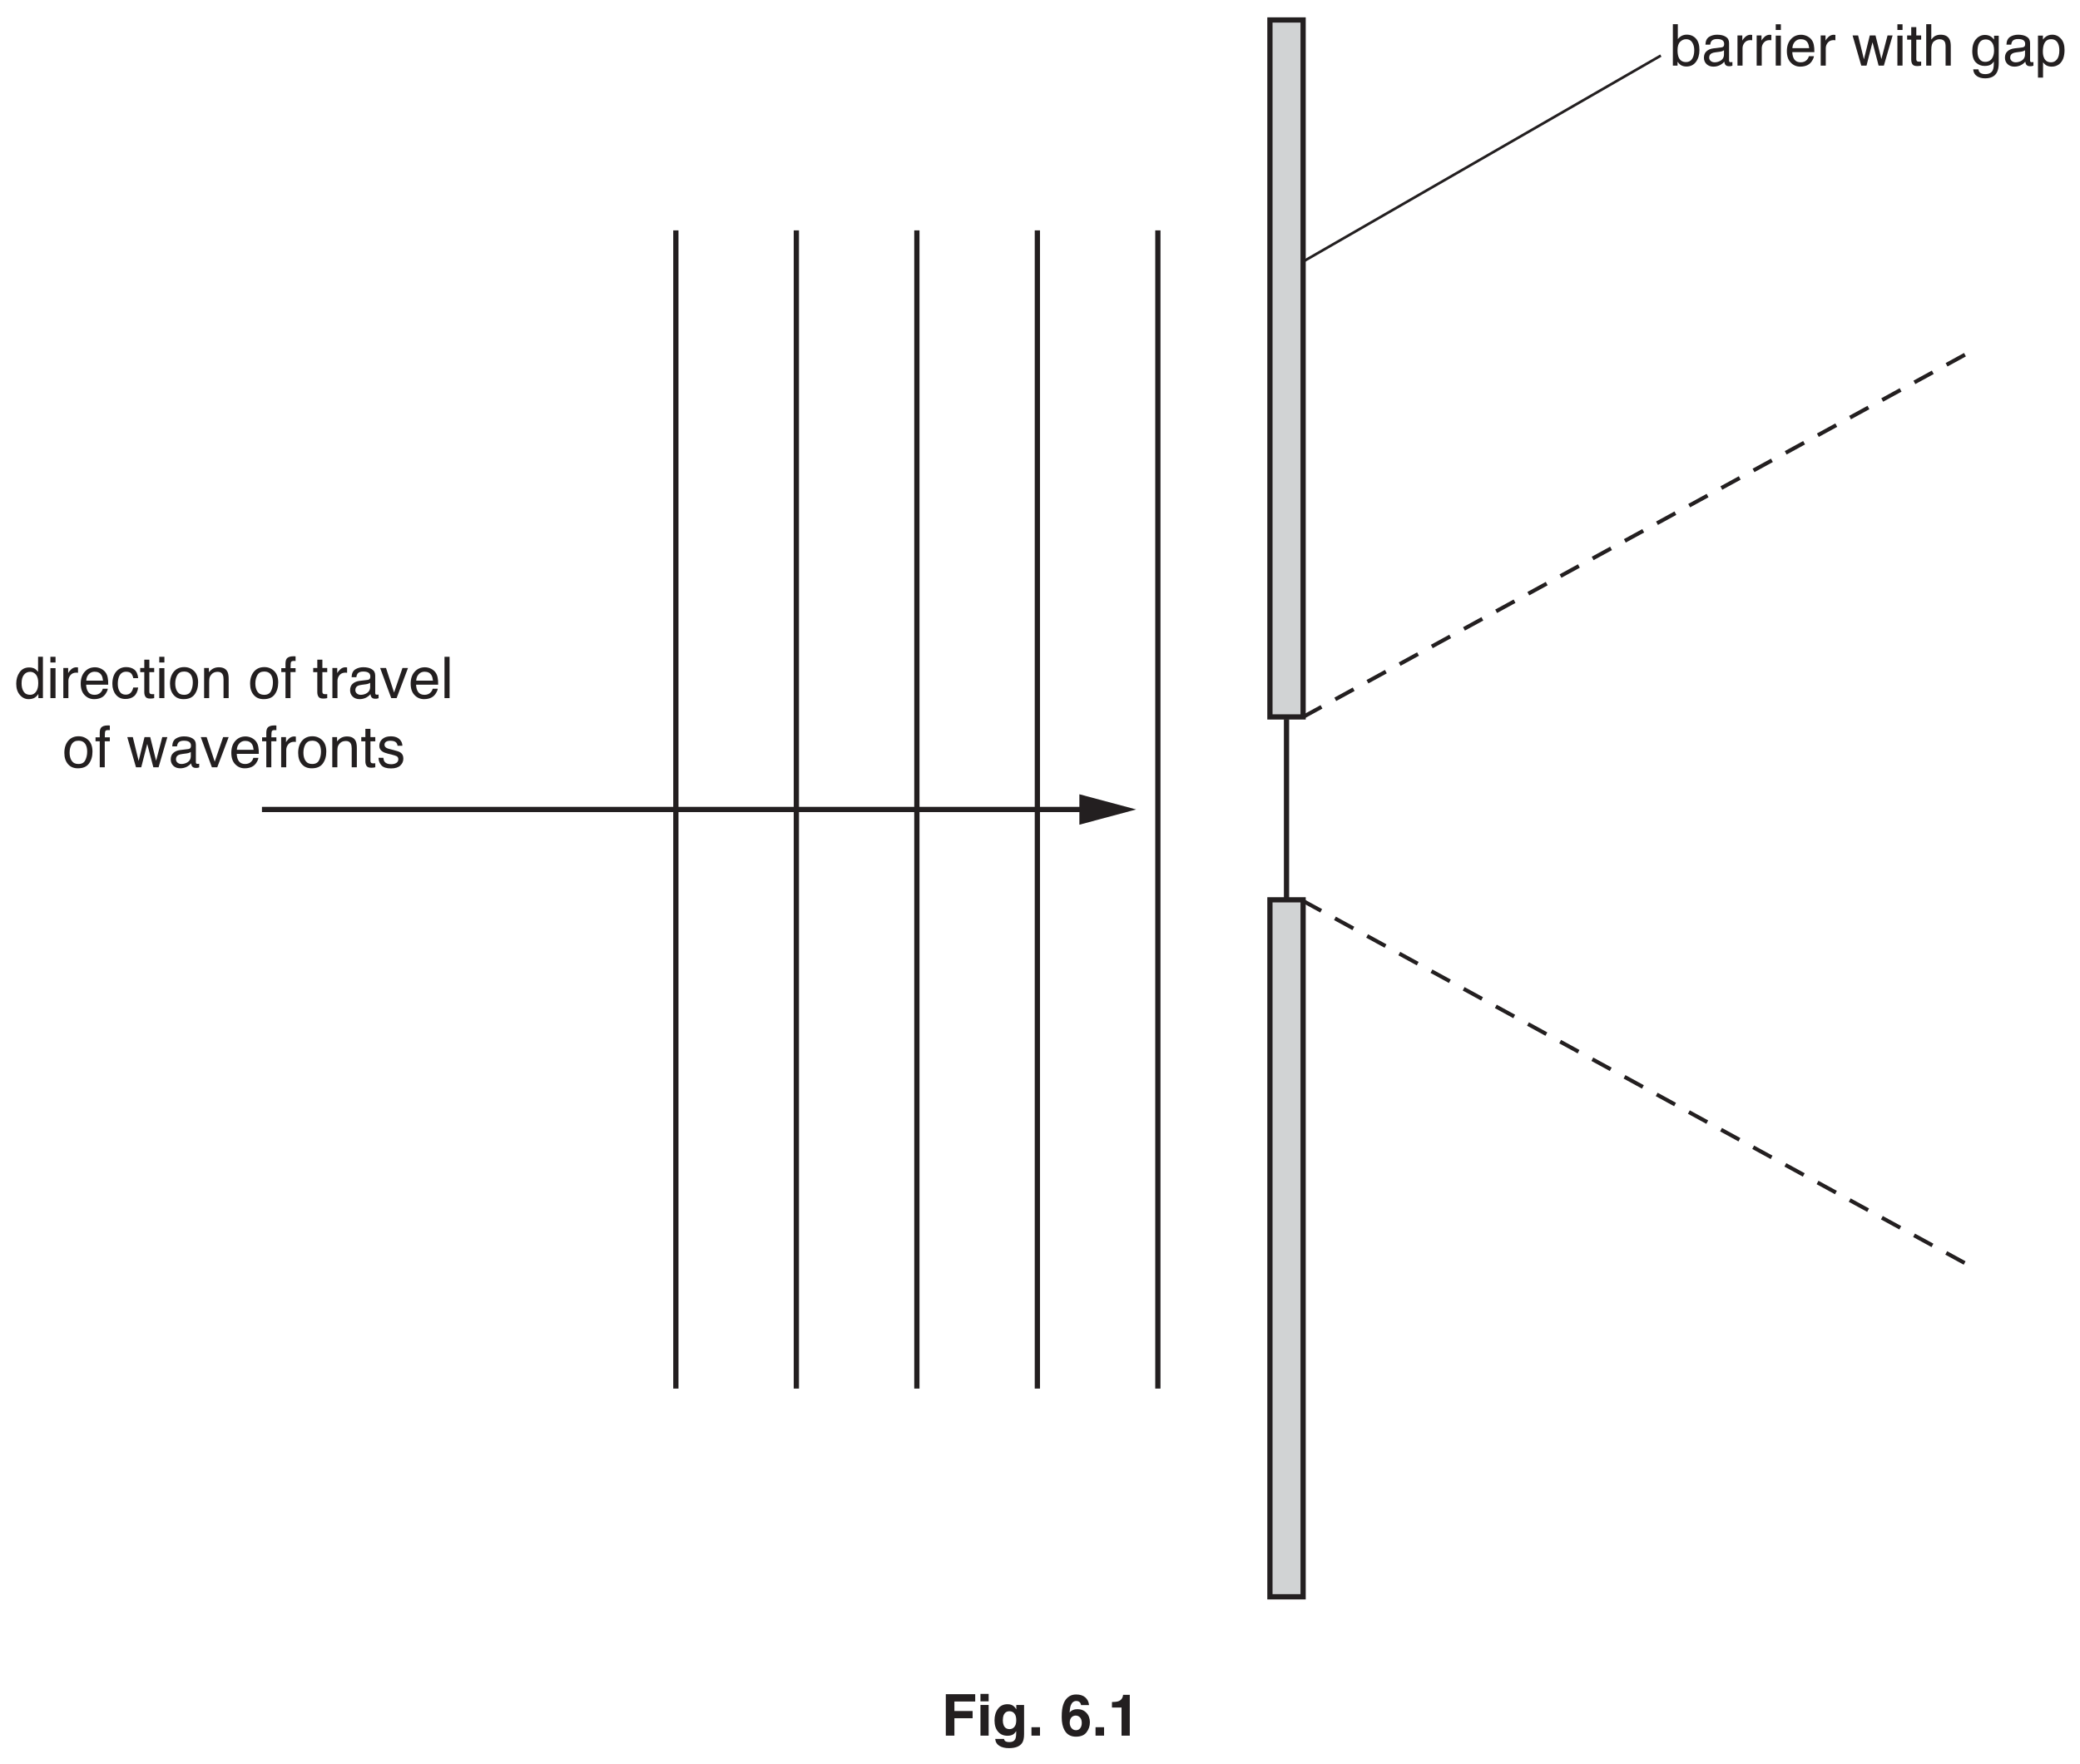
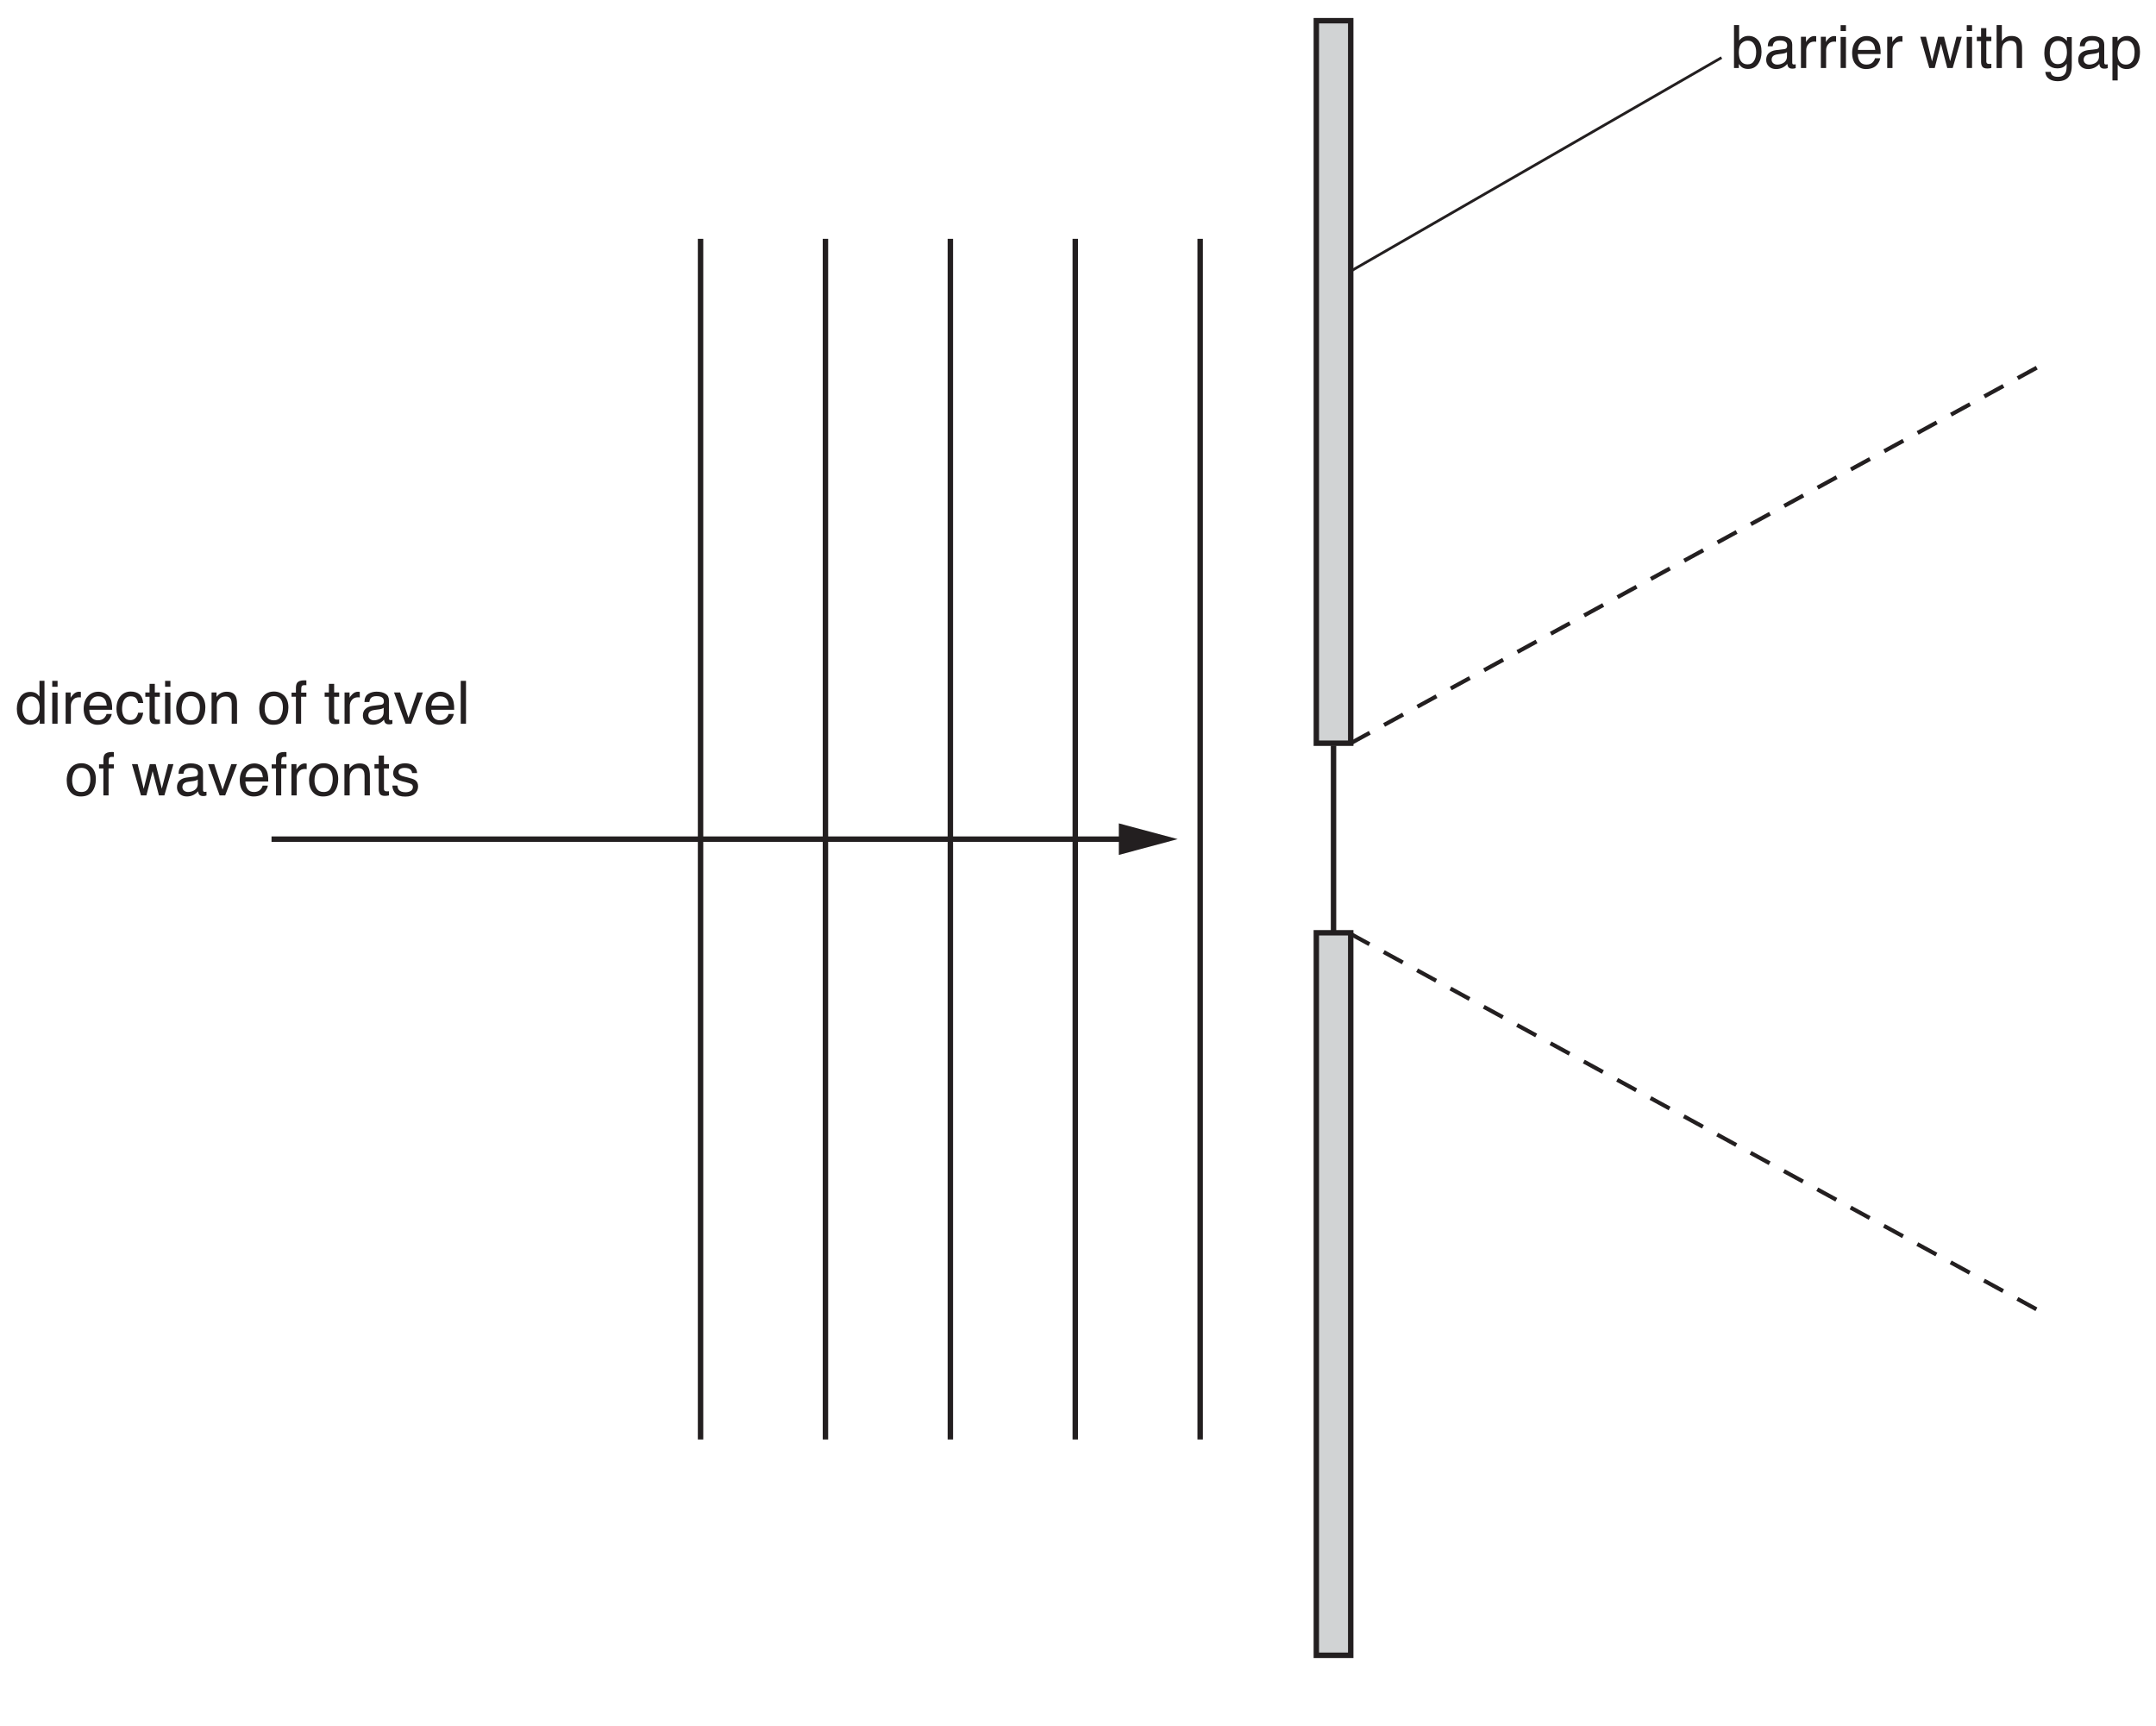
- <svg xmlns="http://www.w3.org/2000/svg" xmlns:xlink="http://www.w3.org/1999/xlink" data-id="0625_2017ON_42_q06_fig6-1" data-width-mm="140.05" data-height-mm="118.71" data-measure="false" data-source="0625/42 ON 2017 p9" version="1.1" width="397" height="336.5" viewBox="0 0 397 336.5">
+ <svg xmlns="http://www.w3.org/2000/svg" xmlns:xlink="http://www.w3.org/1999/xlink" data-id="0625_2017ON_42_q06_fig6-1" data-width-mm="140.05" data-height-mm="112.08" data-measure="false" data-source="0625/42 ON 2017 p9" version="1.1" width="397" height="317.693" viewBox="0 0 397 317.693">
  <defs>
    <clipPath id="clip_1">
-       <path transform="matrix(1,0,0,-1,-99,743.89)" d="M99 407.39H496V743.89H99Z" />
+       <path transform="matrix(1,0,0,-1,-99,743.89)" d="M99 426.196H496V743.89H99Z" />
    </clipPath>
    <clipPath id="clip_2">
      <path transform="matrix(1,0,0,-1,-99,743.89)" d="M0 0H595.276V841.89H0Z" />
    </clipPath>
    <clipPath id="clip_3">
      <path transform="matrix(1,0,0,-1,-99,743.89)" d="M0 0H595.276V841.89H0Z" />
    </clipPath>
    <clipPath id="clip_4">
      <path transform="matrix(1,0,0,-1,-99,743.89)" d="M101.802 438.647H493.475V740.808H101.802Z" />
    </clipPath>
    <clipPath id="clip_5">
      <path transform="matrix(1,0,0,-1,-99,743.89)" d="M101.802 438.647H493.475V740.808H101.802Z" />
    </clipPath>
    <clipPath id="clip_6">
      <path transform="matrix(1,0,0,-1,-99.000,743.89)" d="M101.802 438.647H493.475V740.808H101.802Z" />
    </clipPath>
    <path id="font_7_71" d="M.120 .255C.120 .199 .131 .152 .155 .114 .179 .076 .217 .057 .270 .057 .310 .057 .344 .075 .370 .110 .396 .145 .409 .195 .409 .261 .409 .327 .396 .376 .369 .408 .342 .440 .308 .456 .269 .456 .224 .456 .188 .439 .161 .405 .133 .371 .120 .321 .120 .255M.252 .532C.292 .532 .326 .523 .353 .507 .368 .497 .386 .480 .406 .456V.718H.490V0H.411V.072C.391 .040 .366 .017 .338 .002 .310-.011 .278-.018 .242-.018 .184-.018 .133 .005 .091 .054 .048 .103 .027 .169 .027 .250 .027 .326 .046 .392 .085 .448 .124 .504 .180 .532 .252 .532Z" />
    <path id="font_7_76" d="M.064 .520H.153V0H.064V.520M.064 .717H.153V.618H.064V.717Z" />
    <path id="font_7_85" d="M.066 .523H.150V.432C.157 .450 .173 .471 .200 .497 .227 .522 .258 .535 .292 .535 .294 .535 .297 .534 .301 .534 .305 .534 .311 .533 .321 .532V.439C.316 .440 .311 .441 .306 .441 .302 .442 .297 .442 .292 .442 .248 .442 .214 .428 .190 .399 .166 .370 .154 .337 .154 .300V0H.066V.523Z" />
    <path id="font_7_72" d="M.282 .535C.319 .535 .355 .526 .390 .509 .424 .491 .451 .469 .469 .441 .487 .415 .499 .384 .504 .349 .510 .325 .512 .286 .512 .233H.129C.131 .180 .143 .137 .166 .105 .190 .073 .226 .057 .275 .057 .321 .057 .358 .072 .385 .102 .401 .120 .412 .140 .418 .163H.505C.503 .143 .495 .122 .482 .099 .469 .075 .455 .056 .439 .041 .412 .015 .379-.001 .340-.010 .319-.015 .295-.018 .268-.018 .203-.018 .148 .005 .103 .052 .057 .099 .035 .166 .035 .251 .035 .335 .057 .404 .103 .456 .149 .508 .208 .535 .282 .535M.422 .303C.418 .341 .410 .372 .397 .395 .373 .437 .333 .458 .276 .458 .236 .458 .202 .444 .175 .415 .147 .385 .133 .348 .131 .303H.422M.273 .536V.536Z" />
    <path id="font_7_70" d="M.266 .538C.325 .538 .372 .523 .409 .495 .446 .466 .469 .416 .476 .346H.391C.385 .378 .374 .405 .355 .427 .336 .448 .307 .458 .266 .458 .210 .458 .170 .431 .145 .377 .130 .341 .122 .298 .122 .246 .122 .193 .133 .149 .155 .114 .177 .078 .212 .060 .260 .060 .296 .060 .325 .071 .346 .093 .368 .115 .382 .146 .391 .184H.476C.466 .115 .442 .064 .403 .032 .364 .000 .314-.015 .253-.015 .185-.015 .130 .009 .089 .059 .049 .109 .028 .171 .028 .246 .028 .338 .051 .410 .095 .461 .140 .512 .197 .538 .266 .538M.252 .536V.536Z" />
    <path id="font_7_87" d="M.082 .667H.170V.523H.254V.450H.170V.110C.170 .092 .177 .079 .189 .073 .196 .070 .207 .068 .223 .068 .227 .068 .232 .068 .237 .068 .242 .068 .247 .069 .254 .070V0C.244-.003 .233-.005 .222-.006 .211-.008 .200-.008 .187-.008 .146-.008 .118 .001 .104 .022 .089 .043 .082 .070 .082 .104V.450H.011V.523H.082V.667Z" />
    <path id="font_7_82" d="M.271 .057C.330 .057 .370 .079 .391 .123 .413 .167 .424 .216 .424 .270 .424 .319 .416 .359 .400 .389 .376 .437 .333 .461 .272 .461 .219 .461 .180 .441 .155 .400 .131 .359 .119 .310 .119 .252 .119 .196 .131 .150 .155 .113 .180 .076 .218 .057 .271 .057M.275 .538C.342 .538 .399 .515 .446 .470 .492 .425 .516 .359 .516 .272 .516 .188 .495 .118 .454 .063 .413 .008 .349-.018 .263-.018 .191-.018 .134 .005 .092 .054 .049 .103 .028 .168 .028 .250 .028 .338 .051 .407 .095 .460 .140 .512 .200 .538 .275 .538M.272 .536V.536Z" />
    <path id="font_7_81" d="M.064 .523H.147V.449C.172 .479 .198 .501 .226 .515 .254 .528 .284 .535 .318 .535 .393 .535 .443 .509 .469 .457 .483 .429 .490 .388 .490 .335V0H.401V.329C.401 .361 .396 .387 .387 .407 .371 .439 .343 .456 .302 .456 .281 .456 .264 .453 .250 .449 .226 .442 .205 .428 .187 .406 .172 .389 .163 .371 .158 .353 .154 .334 .152 .308 .152 .274V0H.064V.523M.270 .536V.536Z" />
    <path id="font_7_3" d="" />
    <path id="font_7_73" d="M.086 .602C.087 .638 .094 .665 .105 .681 .125 .711 .165 .726 .224 .726 .229 .726 .235 .726 .241 .726 .247 .725 .253 .725 .261 .724V.644C.252 .644 .245 .645 .241 .645 .237 .645 .233 .645 .229 .645 .203 .645 .187 .638 .182 .625 .176 .611 .174 .576 .174 .520H.261V.451H.173V0H.086V.451H.013V.520H.086V.602Z" />
    <path id="font_7_68" d="M.131 .139C.131 .114 .141 .094 .159 .079 .178 .064 .200 .057 .225 .057 .256 .057 .286 .064 .315 .078 .364 .102 .388 .141 .388 .195V.266C.377 .258 .364 .252 .347 .247 .330 .243 .313 .239 .297 .238L.244 .231C.212 .227 .188 .221 .172 .212 .145 .197 .131 .172 .131 .139M.344 .316C.364 .319 .378 .327 .385 .342 .389 .350 .391 .361 .391 .376 .391 .406 .380 .427 .359 .441 .337 .455 .307 .461 .267 .461 .221 .461 .189 .449 .169 .424 .159 .410 .152 .390 .148 .363H.066C.068 .427 .089 .472 .129 .498 .169 .523 .216 .536 .269 .536 .331 .536 .381 .524 .419 .500 .457 .477 .476 .441 .476 .391V.089C.476 .080 .478 .073 .482 .067 .485 .062 .493 .059 .505 .059 .509 .059 .514 .059 .519 .060 .523 .060 .529 .061 .534 .062V-.002C.520-.006 .510-.009 .503-.010 .496-.011 .486-.011 .474-.011 .443-.011 .421-.000 .408 .020 .401 .032 .395 .048 .393 .069 .375 .045 .349 .025 .315 .007 .282-.009 .245-.018 .205-.018 .156-.018 .116-.003 .086 .025 .055 .055 .040 .092 .040 .136 .040 .185 .055 .223 .085 .249 .115 .276 .155 .293 .204 .299L.344 .316M.271 .536V.536Z" />
    <path id="font_7_89" d="M.107 .523 .247 .097 .393 .523H.489L.291 0H.198L.005 .523H.107Z" />
    <path id="font_7_79" d="M.066 .717H.154V0H.066V.717Z" />
    <path id="font_7_90" d="M.104 .523 .205 .110 .307 .523H.406L.508 .113 .615 .523H.703L.551 0H.460L.354 .405 .250 0H.159L.008 .523H.104Z" />
    <path id="font_7_86" d="M.116 .164C.119 .134 .126 .112 .138 .096 .160 .067 .199 .053 .253 .053 .286 .053 .315 .060 .339 .074 .364 .089 .376 .111 .376 .140 .376 .163 .367 .180 .347 .192 .334 .199 .309 .207 .271 .217L.202 .234C.157 .245 .124 .258 .103 .271 .065 .295 .046 .328 .046 .370 .046 .420 .064 .460 .100 .491 .135 .521 .183 .537 .244 .537 .322 .537 .379 .513 .414 .467 .436 .438 .446 .406 .446 .373H.363C.361 .392 .354 .410 .342 .426 .322 .449 .287 .460 .237 .460 .204 .460 .178 .454 .161 .441 .144 .429 .136 .412 .136 .391 .136 .369 .147 .351 .169 .337 .182 .329 .202 .322 .227 .316L.285 .301C.348 .286 .391 .271 .412 .257 .446 .234 .463 .199 .463 .151 .463 .104 .446 .064 .410 .030 .375-.003 .321-.020 .249-.020 .171-.020 .116-.002 .084 .032 .051 .068 .034 .111 .032 .164H.116M.246 .536V.536Z" />
    <clipPath id="clip_8">
      <path transform="matrix(1,0,0,-1,-99.000,743.89)" d="M101.802 438.647H493.475V740.808H101.802Z" />
    </clipPath>
    <path id="font_7_69" d="M.057 .718H.143V.459C.162 .484 .185 .503 .211 .517 .238 .530 .267 .537 .298 .537 .363 .537 .416 .514 .457 .469 .497 .425 .518 .359 .518 .271 .518 .188 .498 .120 .458 .065 .417 .010 .362-.016 .291-.016 .251-.016 .218-.006 .190 .012 .174 .023 .157 .042 .138 .067V0H.057V.718M.286 .061C.333 .061 .369 .080 .392 .118 .416 .155 .428 .205 .428 .267 .428 .322 .416 .367 .392 .403 .369 .439 .334 .458 .288 .458 .248 .458 .213 .443 .183 .413 .153 .384 .138 .335 .138 .267 .138 .218 .144 .178 .156 .147 .179 .090 .222 .061 .286 .061Z" />
    <path id="font_7_75" d="M.064 .718H.152V.452C.173 .478 .191 .497 .208 .508 .236 .526 .272 .536 .314 .536 .390 .536 .441 .509 .468 .456 .483 .427 .490 .387 .490 .335V0H.400V.329C.400 .368 .395 .396 .385 .414 .369 .442 .339 .457 .295 .457 .259 .457 .226 .444 .196 .419 .167 .394 .152 .347 .152 .277V0H.064V.718Z" />
    <path id="font_7_74" d="M.249 .532C.290 .532 .325 .522 .356 .501 .373 .490 .389 .473 .407 .451V.518H.488V.042C.488-.024 .478-.076 .458-.115 .422-.186 .353-.221 .252-.221 .196-.221 .148-.209 .110-.183 .071-.158 .050-.119 .045-.065H.135C.139-.088 .147-.106 .160-.119 .180-.138 .211-.148 .254-.148 .321-.148 .365-.124 .386-.077 .399-.049 .404 .000 .403 .072 .386 .045 .365 .025 .340 .012 .315-.000 .282-.006 .242-.006 .185-.006 .135 .013 .093 .053 .051 .093 .029 .160 .029 .253 .029 .340 .051 .409 .093 .458 .136 .507 .188 .532 .249 .532M.407 .263C.407 .328 .393 .376 .367 .407 .340 .438 .306 .454 .265 .454 .203 .454 .160 .425 .138 .367 .126 .336 .120 .295 .120 .245 .120 .187 .132 .142 .156 .111 .179 .080 .212 .065 .252 .065 .315 .065 .360 .093 .385 .150 .400 .182 .407 .220 .407 .263M.259 .536V.536Z" />
    <path id="font_7_83" d="M.285 .057C.326 .057 .360 .074 .387 .109 .414 .143 .428 .195 .428 .264 .428 .306 .422 .342 .410 .372 .387 .430 .345 .458 .285 .458 .224 .458 .182 .428 .160 .367 .148 .334 .142 .292 .142 .242 .142 .202 .148 .167 .160 .139 .182 .084 .224 .057 .285 .057M.057 .520H.143V.451C.160 .475 .179 .493 .200 .506 .230 .526 .265 .536 .305 .536 .364 .536 .414 .513 .456 .467 .497 .422 .518 .357 .518 .272 .518 .158 .488 .076 .428 .027 .390-.003 .347-.018 .296-.018 .257-.018 .224-.009 .197 .007 .182 .016 .164 .033 .145 .057V-.208H.057V.520Z" />
-     <path id="font_9_41" d="M.076 .719H.586V.592H.225V.427H.541V.302H.225V0H.076V.719Z" />
-     <path id="font_9_76" d="M.208 .595H.066V.724H.208V.595M.066 .532H.208V0H.066V.532Z" />
-     <path id="font_9_74" d="M.293 .113C.326 .113 .353 .125 .375 .150 .398 .175 .409 .214 .409 .268 .409 .319 .399 .357 .377 .384 .356 .410 .327 .423 .291 .423 .243 .423 .209 .400 .190 .354 .181 .330 .176 .299 .176 .263 .176 .232 .181 .205 .191 .180 .210 .135 .244 .113 .293 .113M.258 .545C.285 .545 .308 .541 .328 .533 .362 .519 .389 .493 .410 .455V.532H.545V.027C.545-.041 .534-.093 .511-.127 .471-.187 .395-.217 .282-.217 .214-.217 .159-.204 .116-.177 .073-.150 .049-.110 .044-.057H.196C.200-.074 .206-.085 .215-.093 .230-.105 .255-.112 .291-.112 .341-.112 .374-.095 .391-.062 .402-.040 .408-.004 .408 .045V.079C.394 .057 .380 .040 .365 .028 .337 .007 .301-.002 .257-.002 .188-.002 .134 .021 .093 .069 .052 .117 .032 .182 .032 .264 .032 .344 .051 .410 .091 .464 .130 .518 .186 .545 .258 .545M.303 .545V.545Z" />
-     <path id="font_9_17" d="M.062 .146H.210V0H.062V.146Z" />
-     <path id="font_9_3" d="" />
-     <path id="font_9_25" d="M.170 .224C.170 .186 .181 .155 .201 .130 .222 .106 .248 .094 .279 .094 .310 .094 .335 .106 .352 .129 .370 .153 .379 .183 .379 .220 .379 .261 .369 .293 .349 .315 .328 .337 .304 .348 .274 .348 .251 .348 .230 .341 .211 .327 .184 .305 .170 .271 .170 .224M.366 .530C.366 .541 .362 .554 .353 .568 .338 .590 .315 .601 .285 .601 .240 .601 .208 .576 .188 .525 .178 .497 .171 .455 .167 .400 .184 .421 .204 .436 .227 .445 .250 .455 .276 .459 .305 .459 .368 .459 .420 .438 .460 .395 .500 .353 .520 .298 .520 .232 .520 .166 .500 .107 .461 .057 .422 .006 .360-.018 .277-.018 .188-.018 .122 .018 .080 .093 .047 .151 .031 .226 .031 .319 .031 .373 .033 .417 .038 .451 .046 .511 .062 .561 .085 .601 .105 .635 .132 .663 .164 .683 .197 .704 .236 .714 .282 .714 .347 .714 .400 .698 .439 .664 .478 .630 .500 .586 .505 .530H.366Z" />
-     <path id="font_9_20" d="M.069 .488V.583C.113 .584 .144 .587 .161 .591 .189 .597 .212 .610 .229 .628 .242 .641 .251 .658 .257 .679 .260 .692 .262 .701 .262 .708H.378V0H.235V.488H.069Z" />
  </defs>
  <g clip-path="url(#clip_1)">
    <g clip-path="url(#clip_2)">
      <g clip-path="url(#clip_3)" />
      <path transform="matrix(1,0,0,-1,-99,743.89)" d="M341.385 607.066H347.719V740.079H341.385Z" fill="#d1d3d4" />
      <g clip-path="url(#clip_4)">
        <path transform="matrix(1,0,0,-1,248.719,136.824)" stroke-width="1" stroke-linecap="butt" stroke-miterlimit="10" stroke-linejoin="miter" fill="none" stroke="#231f20" d="M0 0H-6.334V133.014H0Z" />
      </g>
      <path transform="matrix(1,0,0,-1,-99,743.89)" d="M347.719 439.148H341.384V572.162H347.719Z" fill="#d1d3d4" />
      <g clip-path="url(#clip_5)">
        <path transform="matrix(1,0,0,-1,248.719,304.742)" stroke-width="1" stroke-linecap="butt" stroke-miterlimit="10" stroke-linejoin="miter" fill="none" stroke="#231f20" d="M0 0H-6.334V133.014H0Z" />
      </g>
      <path transform="matrix(1,0,0,-1,248.719,136.824)" stroke-width=".75" stroke-linecap="butt" stroke-dasharray="4,3" stroke-miterlimit="10" stroke-linejoin="miter" fill="none" stroke="#231f20" d="M0 0 127.278 69.654" />
      <path transform="matrix(1,0,0,-1,248.658,171.909)" stroke-width=".75" stroke-linecap="butt" stroke-dasharray="4,3" stroke-miterlimit="10" stroke-linejoin="miter" fill="none" stroke="#231f20" d="M0 0 127.278-69.654" />
      <path transform="matrix(1,0,0,-1,245.552,137.246)" stroke-width="1" stroke-linecap="butt" stroke-miterlimit="10" stroke-linejoin="miter" fill="none" stroke="#231f20" d="M0 0V-34.482" />
      <path transform="matrix(1,0,0,-1,220.997,43.967)" stroke-width="1" stroke-linecap="butt" stroke-miterlimit="10" stroke-linejoin="miter" fill="none" stroke="#231f20" d="M0 0V-221.041" />
      <path transform="matrix(1,0,0,-1,197.997,43.967)" stroke-width="1" stroke-linecap="butt" stroke-miterlimit="10" stroke-linejoin="miter" fill="none" stroke="#231f20" d="M0 0V-221.041" />
      <path transform="matrix(1,0,0,-1,174.997,43.967)" stroke-width="1" stroke-linecap="butt" stroke-miterlimit="10" stroke-linejoin="miter" fill="none" stroke="#231f20" d="M0 0V-221.041" />
      <path transform="matrix(1,0,0,-1,151.997,43.967)" stroke-width="1" stroke-linecap="butt" stroke-miterlimit="10" stroke-linejoin="miter" fill="none" stroke="#231f20" d="M0 0V-221.041" />
      <path transform="matrix(1,0,0,-1,128.997,43.967)" stroke-width="1" stroke-linecap="butt" stroke-miterlimit="10" stroke-linejoin="miter" fill="none" stroke="#231f20" d="M0 0V-221.041" />
      <path transform="matrix(1,0,0,-1,207.997,154.487)" stroke-width="1" stroke-linecap="butt" stroke-miterlimit="10" stroke-linejoin="miter" fill="none" stroke="#231f20" d="M0 0H-158" />
      <path transform="matrix(1,0,0,-1,206.015,151.582)" d="M0 0 10.841-2.903 0-5.811Z" fill="#231f20" />
      <g clip-path="url(#clip_6)">
        <use data-text="d" xlink:href="#font_7_71" transform="matrix(11,0,0,-11,2.801,133.233)" fill="#231f20" />
        <use data-text="i" xlink:href="#font_7_76" transform="matrix(11,0,0,-11,8.917,133.233)" fill="#231f20" />
        <use data-text="r" xlink:href="#font_7_85" transform="matrix(11,0,0,-11,11.359,133.233)" fill="#231f20" />
        <use data-text="e" xlink:href="#font_7_72" transform="matrix(11,0,0,-11,15.022,133.233)" fill="#231f20" />
        <use data-text="c" xlink:href="#font_7_70" transform="matrix(11,0,0,-11,21.138,133.233)" fill="#231f20" />
        <use data-text="t" xlink:href="#font_7_87" transform="matrix(11,0,0,-11,26.638,133.233)" fill="#231f20" />
        <use data-text="i" xlink:href="#font_7_76" transform="matrix(11,0,0,-11,29.696,133.233)" fill="#231f20" />
        <use data-text="o" xlink:href="#font_7_82" transform="matrix(11,0,0,-11,32.138,133.233)" fill="#231f20" />
        <use data-text="n" xlink:href="#font_7_81" transform="matrix(11,0,0,-11,38.254,133.233)" fill="#231f20" />
        <use data-text="o" xlink:href="#font_7_82" transform="matrix(11,0,0,-11,47.428,133.233)" fill="#231f20" />
        <use data-text="f" xlink:href="#font_7_73" transform="matrix(11,0,0,-11,53.544,133.233)" fill="#231f20" />
        <use data-text="t" xlink:href="#font_7_87" transform="matrix(11,0,0,-11,59.660,133.233)" fill="#231f20" />
        <use data-text="r" xlink:href="#font_7_85" transform="matrix(11,0,0,-11,62.718,133.233)" fill="#231f20" />
        <use data-text="a" xlink:href="#font_7_68" transform="matrix(11,0,0,-11,66.381,133.233)" fill="#231f20" />
        <use data-text="v" xlink:href="#font_7_89" transform="matrix(11,0,0,-11,72.497,133.233)" fill="#231f20" />
        <use data-text="e" xlink:href="#font_7_72" transform="matrix(11,0,0,-11,77.997,133.233)" fill="#231f20" />
        <use data-text="l" xlink:href="#font_7_79" transform="matrix(11,0,0,-11,84.113,133.233)" fill="#231f20" />
      </g>
      <use data-text="o" xlink:href="#font_7_82" transform="matrix(11,0,0,-11,11.975,146.433)" fill="#231f20" />
      <use data-text="f" xlink:href="#font_7_73" transform="matrix(11,0,0,-11,18.091,146.433)" fill="#231f20" />
      <use data-text="w" xlink:href="#font_7_90" transform="matrix(11,0,0,-11,24.207,146.433)" fill="#231f20" />
      <use data-text="a" xlink:href="#font_7_68" transform="matrix(11,0,0,-11,32.149,146.433)" fill="#231f20" />
      <use data-text="v" xlink:href="#font_7_89" transform="matrix(11,0,0,-11,38.265,146.433)" fill="#231f20" />
      <use data-text="e" xlink:href="#font_7_72" transform="matrix(11,0,0,-11,43.765,146.433)" fill="#231f20" />
      <use data-text="f" xlink:href="#font_7_73" transform="matrix(11,0,0,-11,49.881,146.433)" fill="#231f20" />
      <use data-text="r" xlink:href="#font_7_85" transform="matrix(11,0,0,-11,52.939,146.433)" fill="#231f20" />
      <use data-text="o" xlink:href="#font_7_82" transform="matrix(11,0,0,-11,56.602,146.433)" fill="#231f20" />
      <use data-text="n" xlink:href="#font_7_81" transform="matrix(11,0,0,-11,62.718,146.433)" fill="#231f20" />
      <use data-text="t" xlink:href="#font_7_87" transform="matrix(11,0,0,-11,68.834,146.433)" fill="#231f20" />
      <use data-text="s" xlink:href="#font_7_86" transform="matrix(11,0,0,-11,71.892,146.433)" fill="#231f20" />
      <g clip-path="url(#clip_8)">
        <use data-text="b" xlink:href="#font_7_69" transform="matrix(11,0,0,-11,318.666,12.519)" fill="#231f20" />
        <use data-text="a" xlink:href="#font_7_68" transform="matrix(11,0,0,-11,324.782,12.519)" fill="#231f20" />
        <use data-text="r" xlink:href="#font_7_85" transform="matrix(11,0,0,-11,330.898,12.519)" fill="#231f20" />
        <use data-text="r" xlink:href="#font_7_85" transform="matrix(11,0,0,-11,334.561,12.519)" fill="#231f20" />
        <use data-text="i" xlink:href="#font_7_76" transform="matrix(11,0,0,-11,338.224,12.519)" fill="#231f20" />
        <use data-text="e" xlink:href="#font_7_72" transform="matrix(11,0,0,-11,340.666,12.519)" fill="#231f20" />
        <use data-text="r" xlink:href="#font_7_85" transform="matrix(11,0,0,-11,346.782,12.519)" fill="#231f20" />
        <use data-text="w" xlink:href="#font_7_90" transform="matrix(11,0,0,-11,353.503,12.519)" fill="#231f20" />
        <use data-text="i" xlink:href="#font_7_76" transform="matrix(11,0,0,-11,361.445,12.519)" fill="#231f20" />
        <use data-text="t" xlink:href="#font_7_87" transform="matrix(11,0,0,-11,363.887,12.519)" fill="#231f20" />
        <use data-text="h" xlink:href="#font_7_75" transform="matrix(11,0,0,-11,366.945,12.519)" fill="#231f20" />
        <use data-text="g" xlink:href="#font_7_74" transform="matrix(11,0,0,-11,376.119,12.519)" fill="#231f20" />
        <use data-text="a" xlink:href="#font_7_68" transform="matrix(11,0,0,-11,382.235,12.519)" fill="#231f20" />
        <use data-text="p" xlink:href="#font_7_83" transform="matrix(11,0,0,-11,388.351,12.519)" fill="#231f20" />
      </g>
      <path transform="matrix(1,0,0,-1,248.719,49.918)" stroke-width=".5" stroke-linecap="butt" stroke-miterlimit="10" stroke-linejoin="miter" fill="none" stroke="#231f20" d="M0 0 68.278 39.31" />
-       <use data-text="F" xlink:href="#font_9_41" transform="matrix(11,0,0,-11,179.688,331.242)" fill="#231f20" />
-       <use data-text="i" xlink:href="#font_9_76" transform="matrix(11,0,0,-11,186.409,331.242)" fill="#231f20" />
-       <use data-text="g" xlink:href="#font_9_74" transform="matrix(11,0,0,-11,189.467,331.242)" fill="#231f20" />
-       <use data-text="." xlink:href="#font_9_17" transform="matrix(11,0,0,-11,196.188,331.242)" fill="#231f20" />
-       <use data-text="6" xlink:href="#font_9_25" transform="matrix(11,0,0,-11,202.304,331.242)" fill="#231f20" />
-       <use data-text="." xlink:href="#font_9_17" transform="matrix(11,0,0,-11,208.420,331.242)" fill="#231f20" />
-       <use data-text="1" xlink:href="#font_9_20" transform="matrix(11,0,0,-11,211.478,331.242)" fill="#231f20" />
    </g>
  </g>
</svg>
